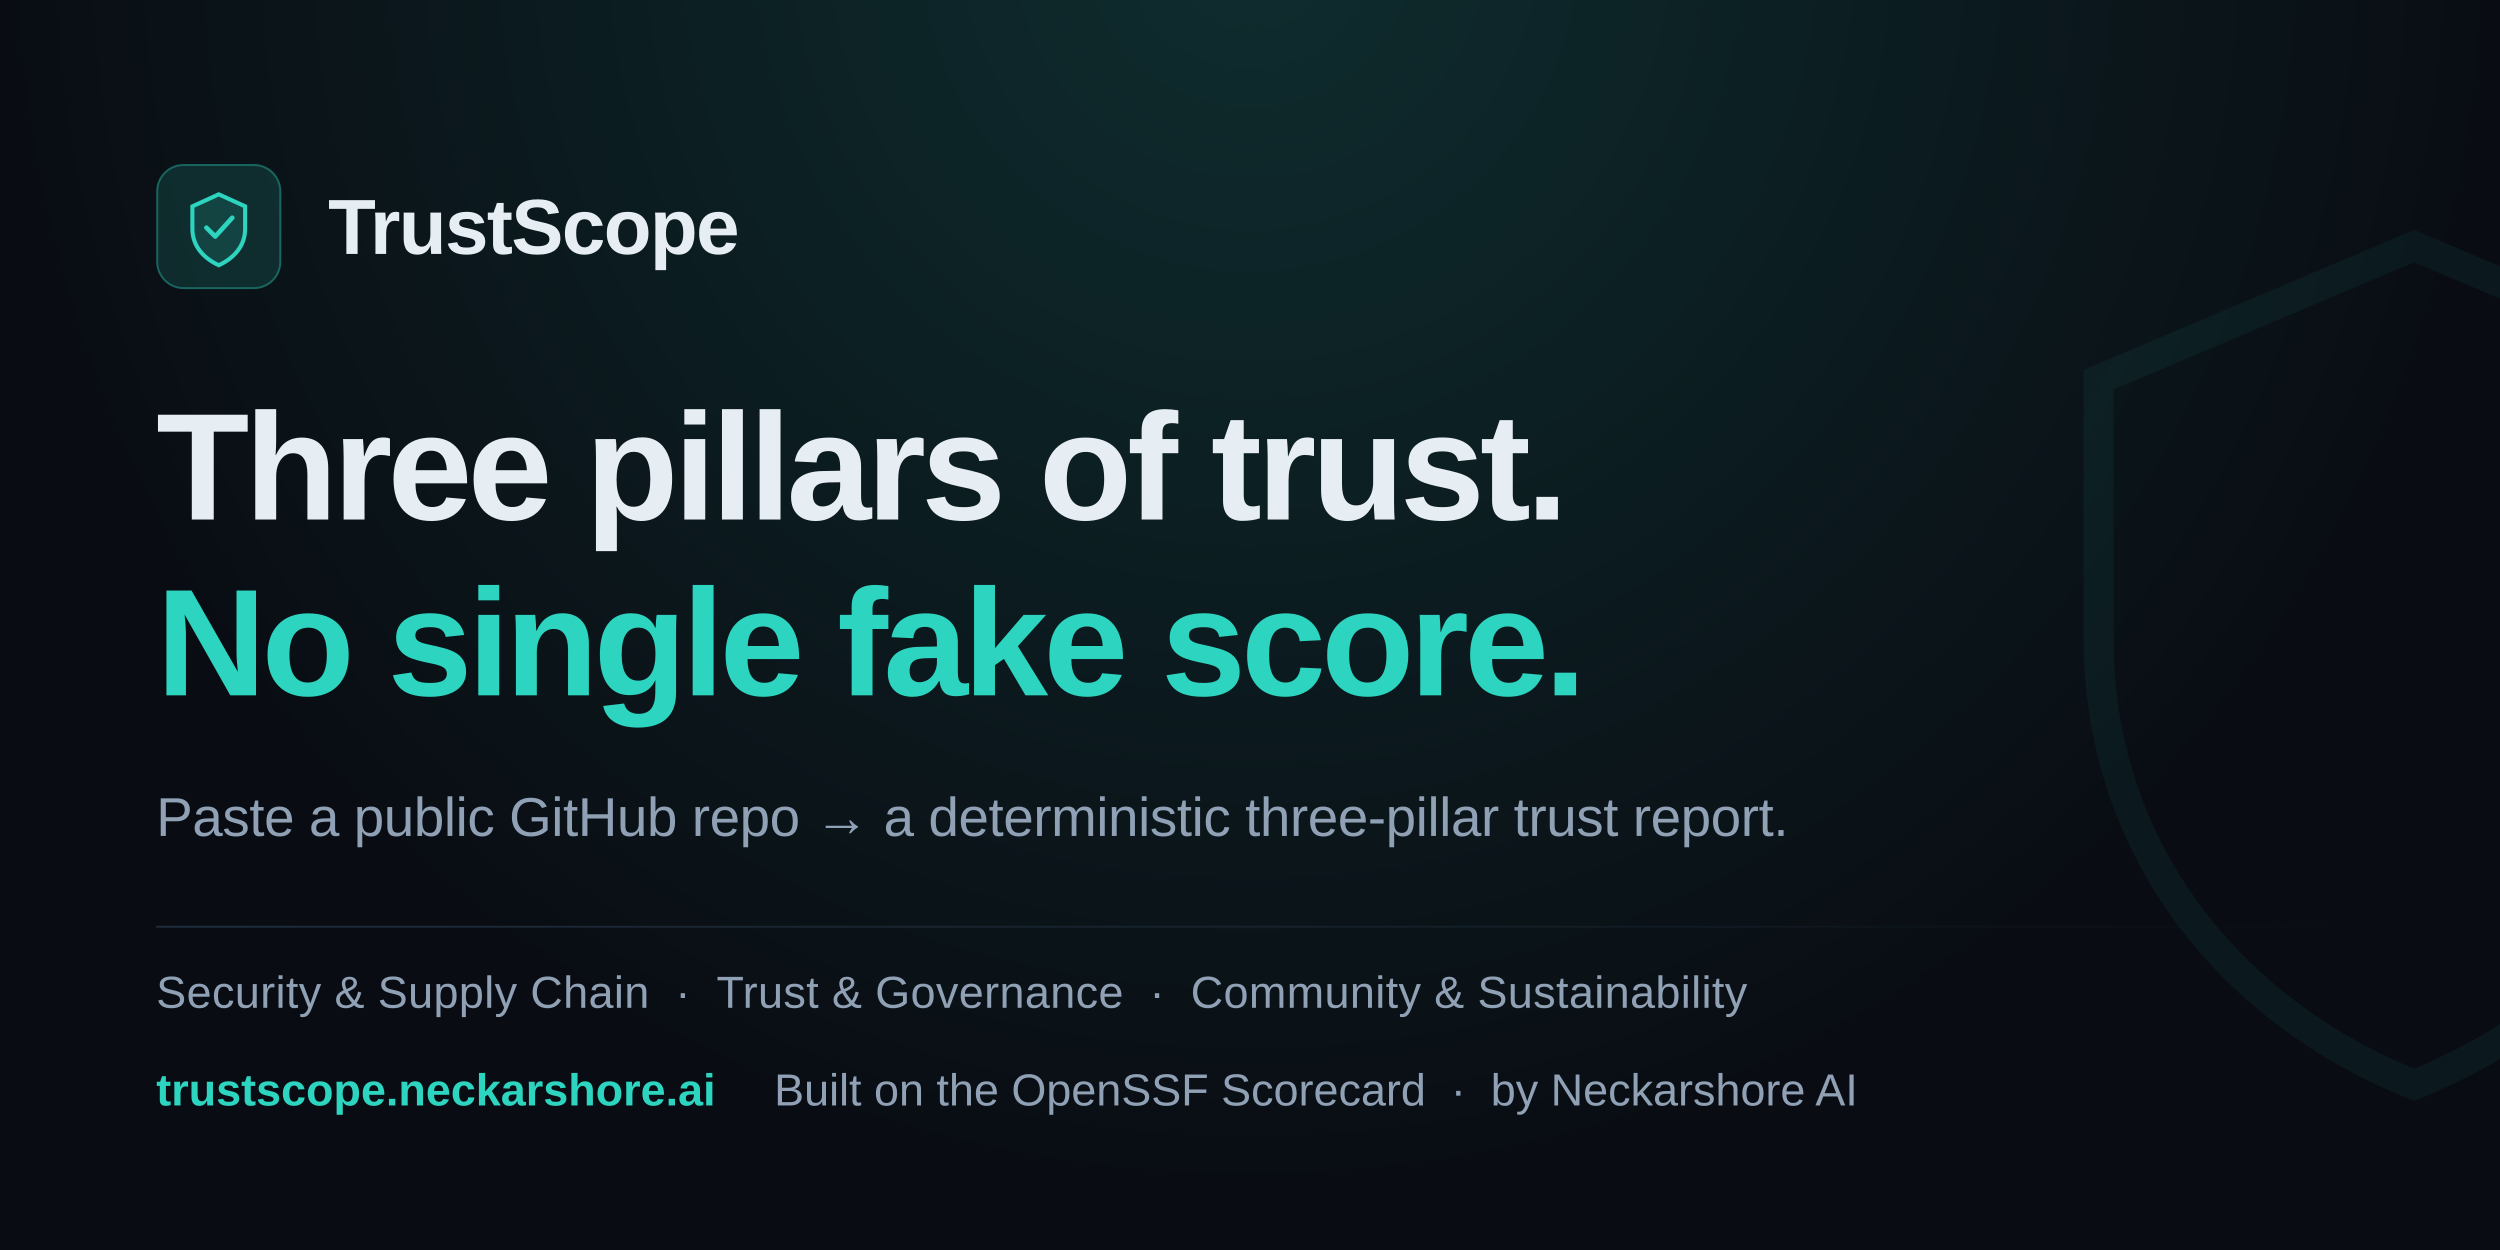
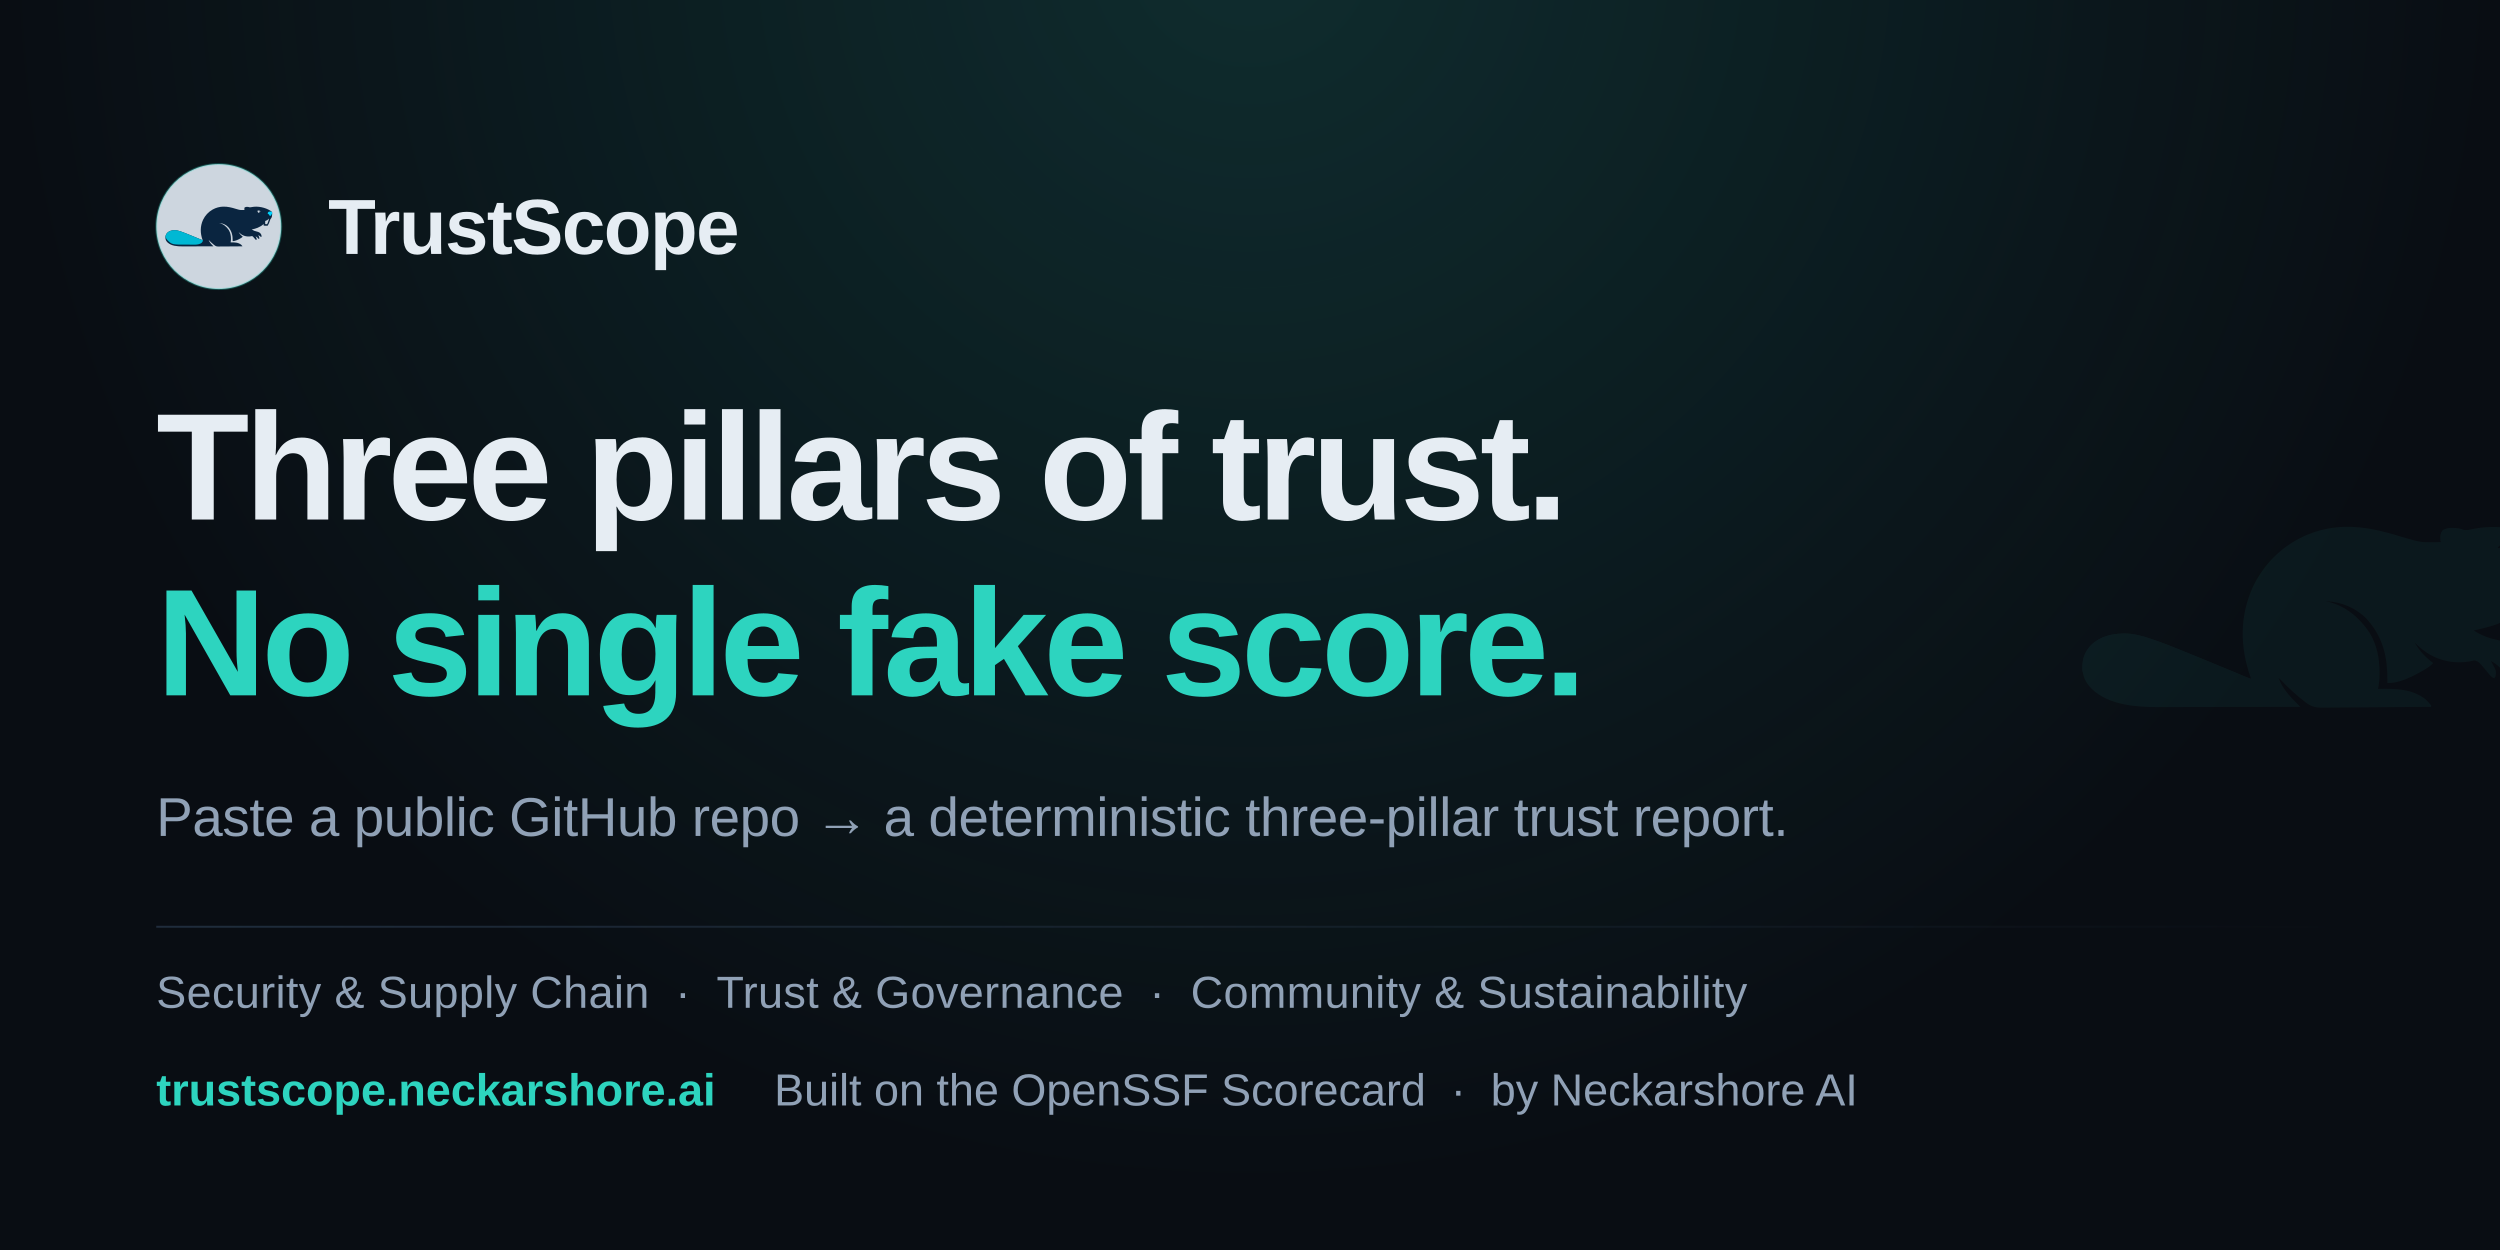
<svg xmlns="http://www.w3.org/2000/svg" width="1280" height="640" viewBox="0 0 1280 640" fill="none">
  <defs>
    <radialGradient id="glow" gradientUnits="userSpaceOnUse" cx="640" cy="-30" r="640">
      <stop offset="0" stop-color="#2dd4bf" stop-opacity="0.16" />
      <stop offset="1" stop-color="#2dd4bf" stop-opacity="0" />
    </radialGradient>
    <linearGradient id="hair" x1="80" y1="0" x2="1200" y2="0" gradientUnits="userSpaceOnUse">
      <stop offset="0" stop-color="#223041" stop-opacity="0.9" />
      <stop offset="1" stop-color="#223041" stop-opacity="0" />
    </linearGradient>
+     <clipPath id="disc">
+       <circle cx="112" cy="116" r="32" />
+     </clipPath>
+     <g id="bodo">
+       <path d="M0 0 C30.381 -0.794 58.426 6.369 87.207 15.316 C92.806 17.048 98.431 18.645 104.101 20.125 C104.83 20.316 105.559 20.507 106.309 20.705 C112.486 22.285 118.242 23.189 124.625 23.16 C125.868 23.156 127.112 23.153 128.394 23.15 C129.679 23.142 130.964 23.133 132.289 23.125 C133.597 23.12 134.905 23.115 136.253 23.111 C139.474 23.099 142.694 23.083 145.914 23.062 C145.584 22.402 145.254 21.742 144.914 21.062 C144.37 16.111 144.391 12.167 146.539 7.625 C150.221 3.652 153.468 2.208 158.867 1.664 C160.299 1.652 161.732 1.66 163.164 1.687 C163.915 1.692 164.666 1.697 165.441 1.702 C170.492 1.816 174.852 2.509 179.542 4.503 C184.767 5.734 190.479 3.965 195.643 2.906 C237.031 -5.175 287.435 5.627 322.976 28.125 C324.299 29.09 325.61 30.071 326.914 31.062 C327.226 31.297 327.226 31.297 328.807 32.489 C331.658 34.944 333.619 36.85 334.524 40.575 C334.713 43.477 334.678 46.282 334.539 49.187 C334.511 50.208 334.484 51.229 334.455 52.281 C334.048 63.068 332.927 73.381 325.914 82.062 C325.433 82.478 324.952 82.894 324.457 83.323 C322.468 85.565 321.844 87.627 320.933 90.48 C320.577 91.563 320.222 92.645 319.855 93.761 C319.483 94.912 319.11 96.063 318.726 97.25 C314.884 108.761 310.679 119.914 303.914 130.062 C301.208 130.403 301.208 130.403 297.812 130.355 C296.6 130.345 295.389 130.336 294.14 130.326 C292.869 130.301 291.598 130.275 290.289 130.25 C289.01 130.236 287.731 130.222 286.414 130.208 C283.247 130.173 280.08 130.119 276.914 130.062 C276.584 126.102 276.254 122.142 275.914 118.062 C275.068 119.011 274.222 119.96 273.351 120.937 C263.438 130.791 250.496 137.3 237.914 143.062 C236.805 143.584 235.696 144.106 234.554 144.644 C221.91 150.165 208.3 152.92 194.914 156.062 C206.833 163.586 217.893 167.868 231.685 170.646 C242.664 173.047 251.421 177.677 257.914 187.062 C261.74 193.341 262.46 198.789 261.914 206.062 C260.144 206.757 260.144 206.757 257.914 207.062 C256.089 205.804 256.089 205.804 254.226 203.937 C250.16 200.116 245.879 197.556 240.914 195.062 C240.584 195.392 240.254 195.722 239.914 196.062 C240.251 196.57 240.589 197.078 240.937 197.601 C245.647 204.87 247.259 210.423 246.914 219.062 C245.594 219.722 244.274 220.382 242.914 221.062 C242.538 220.628 242.538 220.628 240.64 218.429 C234.67 211.659 229.169 206.062 220.914 202.062 C221.419 202.968 221.924 203.874 222.445 204.808 C229.087 217.107 229.087 217.107 227.914 225.062 C227.254 226.052 226.594 227.042 225.914 228.062 C221.737 226.508 219.488 223.43 216.789 220.062 C203.098 203.451 203.098 203.451 196.914 201.062 C194.797 201.291 194.797 201.291 192.484 201.914 C176.952 205.445 158.895 204.441 143.914 199.062 C142.72 198.638 141.526 198.214 140.296 197.777 C127.001 192.555 115.97 184.119 105.914 174.062 C113.162 186.629 122.252 196.461 133.914 205.062 C130.324 208.922 126.599 211.771 122.039 214.437 C121.38 214.824 120.721 215.211 120.043 215.61 C104.953 224.336 82.776 236.178 64.914 235.062 C64.925 234.45 64.925 234.45 64.984 231.355 C65.439 197.204 58.883 167.425 35.914 141.062 C35.373 140.437 34.833 139.812 34.277 139.167 C19.019 122.757 -3.404 113.209 -25.516 112.14 C-26.364 112.114 -27.213 112.089 -28.086 112.062 C-27.417 112.186 -26.748 112.31 -26.059 112.437 C1.188 118.289 23.028 136.595 38.101 159.367 C49.222 177.606 53.125 197.755 53.226 218.875 C53.232 219.995 53.237 221.116 53.243 222.271 C53.178 229.705 52.352 236.77 50.914 244.062 C51.293 244.054 51.293 244.054 53.214 244.014 C77.605 243.577 102.895 244.021 122.914 260.062 C125.822 262.882 128.563 265.755 130.914 269.062 C130.914 269.722 130.914 270.382 130.914 271.062 C107.817 271.296 84.72 271.472 61.623 271.58 C50.897 271.632 40.172 271.702 29.447 271.816 C20.094 271.916 10.741 271.981 1.388 272.003 C-3.561 272.016 -8.508 272.046 -13.456 272.119 C-18.124 272.188 -22.789 272.208 -27.457 272.193 C-29.161 272.196 -30.864 272.215 -32.567 272.254 C-45.432 272.532 -52.409 269.448 -62.086 261.062 C-63.958 259.579 -65.833 258.099 -67.711 256.625 C-78.778 247.383 -88.968 237.315 -99.086 227.062 C-93.147 242.991 -83.093 254.303 -71.086 266.062 C-69.419 267.728 -67.752 269.395 -66.086 271.062 C-95.471 271.131 -124.856 271.184 -154.24 271.215 C-157.723 271.219 -161.206 271.223 -164.689 271.227 C-165.382 271.228 -166.075 271.228 -166.789 271.229 C-177.96 271.242 -189.13 271.266 -200.3 271.293 C-211.794 271.322 -223.287 271.338 -234.781 271.344 C-241.223 271.348 -247.665 271.357 -254.107 271.379 C-260.192 271.4 -266.276 271.406 -272.361 271.401 C-274.574 271.402 -276.787 271.408 -279 271.42 C-312.64 271.588 -354.097 268.708 -379.864 244.289 C-389.912 234.222 -394.107 224.889 -394.336 210.562 C-394.097 197.193 -390.197 187.863 -381.051 177.937 C-367.895 165.383 -350.482 160.9 -332.711 160.687 C-332.006 160.673 -331.301 160.659 -330.574 160.645 C-317.282 160.758 -304.138 164.239 -291.649 168.5 C-290.978 168.726 -290.306 168.952 -289.615 169.184 C-268.081 176.465 -247.08 185.258 -226.047 193.853 C-223.264 194.989 -220.48 196.124 -217.696 197.257 C-202.663 203.38 -187.661 209.576 -172.668 215.796 C-171.718 216.191 -170.768 216.585 -169.789 216.991 C-165.172 218.907 -160.556 220.824 -155.942 222.744 C-155.102 223.093 -154.263 223.442 -153.398 223.802 C-151.825 224.455 -150.253 225.11 -148.682 225.765 C-145.836 226.948 -143.012 228.087 -140.086 229.062 C-140.308 228.445 -140.529 227.828 -140.757 227.192 C-156.989 181.501 -157.806 134.492 -137.208 89.933 C-123.186 60.533 -100.491 36.003 -72.086 20.062 C-71.792 19.897 -71.792 19.897 -70.3 19.059 C-48.84 7.2 -24.477 0.727 0 0 Z M236.851 27.375 C236.159 27.618 235.467 27.862 234.753 28.113 C232.914 29.062 232.914 29.062 230.914 32.062 C232.894 32.062 234.874 32.062 236.914 32.062 C236.831 32.97 236.749 33.877 236.664 34.812 C236.914 38.062 236.914 38.062 238.539 40.5 C240.914 42.062 240.914 42.062 244.101 41.937 C244.565 41.793 244.565 41.793 246.914 41.062 C248.392 38.105 247.974 35.32 247.914 32.062 C250.884 32.392 253.854 32.722 256.914 33.062 C254.051 30.2 252.56 29.291 248.914 27.875 C248.047 27.53 247.181 27.186 246.289 26.832 C242.7 25.669 240.296 26.119 236.851 27.375 Z M311.914 80.062 C312.914 82.062 312.914 82.062 312.914 82.062 Z M310.914 82.062 C310.274 82.908 309.635 83.753 308.976 84.625 C302.946 91.958 295.832 95.089 286.914 98.062 C286.914 104.992 286.914 111.922 286.914 119.062 C295.914 120.187 295.914 120.187 299.914 120.062 C303.844 112.424 306.813 104.772 309.289 96.562 C309.551 95.702 309.814 94.842 310.084 93.956 C311.267 89.912 312.28 86.323 311.914 82.062 C311.584 82.062 311.254 82.062 310.914 82.062 Z " fill="#0A2540" transform="translate(542.0864,375.938)" />
+       <path d="M0 0 C0.705 -0.014 1.41 -0.028 2.137 -0.042 C15.429 0.071 28.573 3.552 41.062 7.812 C41.734 8.039 42.405 8.265 43.097 8.497 C64.631 15.778 85.631 24.571 106.664 33.166 C109.447 34.302 112.231 35.437 115.015 36.57 C129.059 42.29 143.083 48.057 157.076 53.9 C159.943 55.097 162.81 56.292 165.677 57.488 C169.319 59.005 172.957 60.529 176.594 62.057 C178.242 62.745 179.891 63.433 181.539 64.121 C182.286 64.437 183.033 64.753 183.803 65.078 C187.385 66.566 190.78 67.803 194.625 68.375 C194.156 75.886 191.026 81.292 185.688 86.562 C163.643 103.823 122.884 98.564 96.547 98.56 C93.57 98.56 90.593 98.567 87.616 98.581 C-16.284 99.05 -16.284 99.05 -48.637 67.145 C-53.691 61.717 -57.017 56.45 -59.375 49.375 C-59.705 52.015 -60.035 54.655 -60.375 57.375 C-60.705 57.375 -61.035 57.375 -61.375 57.375 C-61.765 40.936 -59.853 29.745 -48.34 17.25 C-35.184 4.696 -17.771 0.213 0 0 Z " fill="#00B8D4" transform="translate(209.375,536.625)" />
+       <path d="M0 0 C0.38 -0.012 0.38 -0.012 2.301 -0.074 C5.728 -0.092 7.949 -0.044 10.724 2.065 C12.898 4.893 12.969 6.267 12.891 9.797 C12.884 10.309 12.884 10.309 12.852 12.902 C12.818 13.966 12.785 15.029 12.75 16.125 C12.732 17.204 12.714 18.283 12.695 19.395 C12.648 22.056 12.582 24.715 12.5 27.375 C12.17 27.375 11.84 27.375 11.5 27.375 C11.5 23.745 11.5 20.115 11.5 16.375 C10.84 16.375 10.18 16.375 9.5 16.375 C9.253 17.241 9.005 18.108 8.75 19 C7.378 22.706 6.084 25.372 3.5 28.375 C-0.25 29.25 -0.25 29.25 -3.5 29.375 C-3.757 28.711 -4.013 28.047 -4.277 27.363 C-7.315 20.357 -10.457 17.29 -17.5 14.375 C-17.087 9.106 -16.271 6.146 -12.5 2.375 C-8.687 -0.269 -4.466 0.008 0 0 Z " fill="#00D4FF" transform="translate(863.5,409.625)" />
+       <path d="M0 0 C-1.285 2.867 -2.571 4.976 -5 7 C-5.66 7 -6.32 7 -7 7 C-4.605 0 -4.605 0 0 0 Z " fill="#0A2540" transform="translate(695,380)" />
+     </g>
+     <g id="bodoSil" fill="#2dd4bf">
+       <path d="M0 0 C30.381 -0.794 58.426 6.369 87.207 15.316 C92.806 17.048 98.431 18.645 104.101 20.125 C104.83 20.316 105.559 20.507 106.309 20.705 C112.486 22.285 118.242 23.189 124.625 23.16 C125.868 23.156 127.112 23.153 128.394 23.15 C129.679 23.142 130.964 23.133 132.289 23.125 C133.597 23.12 134.905 23.115 136.253 23.111 C139.474 23.099 142.694 23.083 145.914 23.062 C145.584 22.402 145.254 21.742 144.914 21.062 C144.37 16.111 144.391 12.167 146.539 7.625 C150.221 3.652 153.468 2.208 158.867 1.664 C160.299 1.652 161.732 1.66 163.164 1.687 C163.915 1.692 164.666 1.697 165.441 1.702 C170.492 1.816 174.852 2.509 179.542 4.503 C184.767 5.734 190.479 3.965 195.643 2.906 C237.031 -5.175 287.435 5.627 322.976 28.125 C324.299 29.09 325.61 30.071 326.914 31.062 C327.226 31.297 327.226 31.297 328.807 32.489 C331.658 34.944 333.619 36.85 334.524 40.575 C334.713 43.477 334.678 46.282 334.539 49.187 C334.511 50.208 334.484 51.229 334.455 52.281 C334.048 63.068 332.927 73.381 325.914 82.062 C325.433 82.478 324.952 82.894 324.457 83.323 C322.468 85.565 321.844 87.627 320.933 90.48 C320.577 91.563 320.222 92.645 319.855 93.761 C319.483 94.912 319.11 96.063 318.726 97.25 C314.884 108.761 310.679 119.914 303.914 130.062 C301.208 130.403 301.208 130.403 297.812 130.355 C296.6 130.345 295.389 130.336 294.14 130.326 C292.869 130.301 291.598 130.275 290.289 130.25 C289.01 130.236 287.731 130.222 286.414 130.208 C283.247 130.173 280.08 130.119 276.914 130.062 C276.584 126.102 276.254 122.142 275.914 118.062 C275.068 119.011 274.222 119.96 273.351 120.937 C263.438 130.791 250.496 137.3 237.914 143.062 C236.805 143.584 235.696 144.106 234.554 144.644 C221.91 150.165 208.3 152.92 194.914 156.062 C206.833 163.586 217.893 167.868 231.685 170.646 C242.664 173.047 251.421 177.677 257.914 187.062 C261.74 193.341 262.46 198.789 261.914 206.062 C260.144 206.757 260.144 206.757 257.914 207.062 C256.089 205.804 256.089 205.804 254.226 203.937 C250.16 200.116 245.879 197.556 240.914 195.062 C240.584 195.392 240.254 195.722 239.914 196.062 C240.251 196.57 240.589 197.078 240.937 197.601 C245.647 204.87 247.259 210.423 246.914 219.062 C245.594 219.722 244.274 220.382 242.914 221.062 C242.538 220.628 242.538 220.628 240.64 218.429 C234.67 211.659 229.169 206.062 220.914 202.062 C221.419 202.968 221.924 203.874 222.445 204.808 C229.087 217.107 229.087 217.107 227.914 225.062 C227.254 226.052 226.594 227.042 225.914 228.062 C221.737 226.508 219.488 223.43 216.789 220.062 C203.098 203.451 203.098 203.451 196.914 201.062 C194.797 201.291 194.797 201.291 192.484 201.914 C176.952 205.445 158.895 204.441 143.914 199.062 C142.72 198.638 141.526 198.214 140.296 197.777 C127.001 192.555 115.97 184.119 105.914 174.062 C113.162 186.629 122.252 196.461 133.914 205.062 C130.324 208.922 126.599 211.771 122.039 214.437 C121.38 214.824 120.721 215.211 120.043 215.61 C104.953 224.336 82.776 236.178 64.914 235.062 C64.925 234.45 64.925 234.45 64.984 231.355 C65.439 197.204 58.883 167.425 35.914 141.062 C35.373 140.437 34.833 139.812 34.277 139.167 C19.019 122.757 -3.404 113.209 -25.516 112.14 C-26.364 112.114 -27.213 112.089 -28.086 112.062 C-27.417 112.186 -26.748 112.31 -26.059 112.437 C1.188 118.289 23.028 136.595 38.101 159.367 C49.222 177.606 53.125 197.755 53.226 218.875 C53.232 219.995 53.237 221.116 53.243 222.271 C53.178 229.705 52.352 236.77 50.914 244.062 C51.293 244.054 51.293 244.054 53.214 244.014 C77.605 243.577 102.895 244.021 122.914 260.062 C125.822 262.882 128.563 265.755 130.914 269.062 C130.914 269.722 130.914 270.382 130.914 271.062 C107.817 271.296 84.72 271.472 61.623 271.58 C50.897 271.632 40.172 271.702 29.447 271.816 C20.094 271.916 10.741 271.981 1.388 272.003 C-3.561 272.016 -8.508 272.046 -13.456 272.119 C-18.124 272.188 -22.789 272.208 -27.457 272.193 C-29.161 272.196 -30.864 272.215 -32.567 272.254 C-45.432 272.532 -52.409 269.448 -62.086 261.062 C-63.958 259.579 -65.833 258.099 -67.711 256.625 C-78.778 247.383 -88.968 237.315 -99.086 227.062 C-93.147 242.991 -83.093 254.303 -71.086 266.062 C-69.419 267.728 -67.752 269.395 -66.086 271.062 C-95.471 271.131 -124.856 271.184 -154.24 271.215 C-157.723 271.219 -161.206 271.223 -164.689 271.227 C-165.382 271.228 -166.075 271.228 -166.789 271.229 C-177.96 271.242 -189.13 271.266 -200.3 271.293 C-211.794 271.322 -223.287 271.338 -234.781 271.344 C-241.223 271.348 -247.665 271.357 -254.107 271.379 C-260.192 271.4 -266.276 271.406 -272.361 271.401 C-274.574 271.402 -276.787 271.408 -279 271.42 C-312.64 271.588 -354.097 268.708 -379.864 244.289 C-389.912 234.222 -394.107 224.889 -394.336 210.562 C-394.097 197.193 -390.197 187.863 -381.051 177.937 C-367.895 165.383 -350.482 160.9 -332.711 160.687 C-332.006 160.673 -331.301 160.659 -330.574 160.645 C-317.282 160.758 -304.138 164.239 -291.649 168.5 C-290.978 168.726 -290.306 168.952 -289.615 169.184 C-268.081 176.465 -247.08 185.258 -226.047 193.853 C-223.264 194.989 -220.48 196.124 -217.696 197.257 C-202.663 203.38 -187.661 209.576 -172.668 215.796 C-171.718 216.191 -170.768 216.585 -169.789 216.991 C-165.172 218.907 -160.556 220.824 -155.942 222.744 C-155.102 223.093 -154.263 223.442 -153.398 223.802 C-151.825 224.455 -150.253 225.11 -148.682 225.765 C-145.836 226.948 -143.012 228.087 -140.086 229.062 C-140.308 228.445 -140.529 227.828 -140.757 227.192 C-156.989 181.501 -157.806 134.492 -137.208 89.933 C-123.186 60.533 -100.491 36.003 -72.086 20.062 C-71.792 19.897 -71.792 19.897 -70.3 19.059 C-48.84 7.2 -24.477 0.727 0 0 Z M236.851 27.375 C236.159 27.618 235.467 27.862 234.753 28.113 C232.914 29.062 232.914 29.062 230.914 32.062 C232.894 32.062 234.874 32.062 236.914 32.062 C236.831 32.97 236.749 33.877 236.664 34.812 C236.914 38.062 236.914 38.062 238.539 40.5 C240.914 42.062 240.914 42.062 244.101 41.937 C244.565 41.793 244.565 41.793 246.914 41.062 C248.392 38.105 247.974 35.32 247.914 32.062 C250.884 32.392 253.854 32.722 256.914 33.062 C254.051 30.2 252.56 29.291 248.914 27.875 C248.047 27.53 247.181 27.186 246.289 26.832 C242.7 25.669 240.296 26.119 236.851 27.375 Z M311.914 80.062 C312.914 82.062 312.914 82.062 312.914 82.062 Z M310.914 82.062 C310.274 82.908 309.635 83.753 308.976 84.625 C302.946 91.958 295.832 95.089 286.914 98.062 C286.914 104.992 286.914 111.922 286.914 119.062 C295.914 120.187 295.914 120.187 299.914 120.062 C303.844 112.424 306.813 104.772 309.289 96.562 C309.551 95.702 309.814 94.842 310.084 93.956 C311.267 89.912 312.28 86.323 311.914 82.062 C311.584 82.062 311.254 82.062 310.914 82.062 Z " transform="translate(542.0864,375.938)" />
+       <path d="M0 0 C0.705 -0.014 1.41 -0.028 2.137 -0.042 C15.429 0.071 28.573 3.552 41.062 7.812 C41.734 8.039 42.405 8.265 43.097 8.497 C64.631 15.778 85.631 24.571 106.664 33.166 C109.447 34.302 112.231 35.437 115.015 36.57 C129.059 42.29 143.083 48.057 157.076 53.9 C159.943 55.097 162.81 56.292 165.677 57.488 C169.319 59.005 172.957 60.529 176.594 62.057 C178.242 62.745 179.891 63.433 181.539 64.121 C182.286 64.437 183.033 64.753 183.803 65.078 C187.385 66.566 190.78 67.803 194.625 68.375 C194.156 75.886 191.026 81.292 185.688 86.562 C163.643 103.823 122.884 98.564 96.547 98.56 C93.57 98.56 90.593 98.567 87.616 98.581 C-16.284 99.05 -16.284 99.05 -48.637 67.145 C-53.691 61.717 -57.017 56.45 -59.375 49.375 C-59.705 52.015 -60.035 54.655 -60.375 57.375 C-60.705 57.375 -61.035 57.375 -61.375 57.375 C-61.765 40.936 -59.853 29.745 -48.34 17.25 C-35.184 4.696 -17.771 0.213 0 0 Z " transform="translate(209.375,536.625)" />
+       <path d="M0 0 C0.38 -0.012 0.38 -0.012 2.301 -0.074 C5.728 -0.092 7.949 -0.044 10.724 2.065 C12.898 4.893 12.969 6.267 12.891 9.797 C12.884 10.309 12.884 10.309 12.852 12.902 C12.818 13.966 12.785 15.029 12.75 16.125 C12.732 17.204 12.714 18.283 12.695 19.395 C12.648 22.056 12.582 24.715 12.5 27.375 C12.17 27.375 11.84 27.375 11.5 27.375 C11.5 23.745 11.5 20.115 11.5 16.375 C10.84 16.375 10.18 16.375 9.5 16.375 C9.253 17.241 9.005 18.108 8.75 19 C7.378 22.706 6.084 25.372 3.5 28.375 C-0.25 29.25 -0.25 29.25 -3.5 29.375 C-3.757 28.711 -4.013 28.047 -4.277 27.363 C-7.315 20.357 -10.457 17.29 -17.5 14.375 C-17.087 9.106 -16.271 6.146 -12.5 2.375 C-8.687 -0.269 -4.466 0.008 0 0 Z " transform="translate(863.5,409.625)" />
+       <path d="M0 0 C-1.285 2.867 -2.571 4.976 -5 7 C-5.66 7 -6.32 7 -7 7 C-4.605 0 -4.605 0 0 0 Z " transform="translate(695,380)" />
+     </g>
    <style>
      .sans { font-family: 'Geist','SF Pro Display',-apple-system,'Helvetica Neue',Arial,sans-serif; }
    </style>
  </defs>
  <rect width="1280" height="640" fill="#090d13" />
  <rect width="1280" height="640" fill="url(#glow)" />
-   <g transform="translate(1236 316) scale(19)" opacity="0.06">
-     <path d="M0 -10 L8.5 -6.4 V0.6 C8.5 6.2 5 10.6 0 12.6 C-5 10.6 -8.5 6.2 -8.5 0.6 V-6.4 Z" fill="none" stroke="#2dd4bf" stroke-width="0.8" />
+   <use href="#bodoSil" transform="translate(1015.92 141.92) scale(0.34)" opacity="0.06" />
+   <circle cx="112" cy="116" r="32" fill="#cdd6df" />
+   <g clip-path="url(#disc)">
+     <use href="#bodo" transform="translate(73.600 77.600) scale(0.075)" />
  </g>
-   <rect x="80" y="84" width="64" height="64" rx="14" fill="#2dd4bf" fill-opacity="0.14" />
-   <rect x="80.5" y="84.5" width="63" height="63" rx="13.5" fill="none" stroke="#2dd4bf" stroke-opacity="0.34" />
-   <g transform="translate(112 116) scale(1.5)">
-     <path d="M0 -11 L9 -6.9 V0.8 C9 6.6 5.2 10.8 0 13.2 C-5.2 10.8 -9 6.6 -9 0.8 V-6.9 Z" fill="#2dd4bf" fill-opacity="0.14" stroke="#2dd4bf" stroke-width="1.4" />
-     <path d="M-4.2 0.4 L-1.2 3.4 L4.6 -3" fill="none" stroke="#2dd4bf" stroke-width="1.6" stroke-linecap="round" stroke-linejoin="round" />
-   </g>
+   <circle cx="112" cy="116" r="32" fill="none" stroke="#2dd4bf" stroke-opacity="0.30" />
  <text x="168" y="130" class="sans" font-size="40" font-weight="600" letter-spacing="-0.8" fill="#e6edf3">TrustScope</text>
  <text x="80" y="266" class="sans" font-size="78" font-weight="700" letter-spacing="-2.4" fill="#e6edf3">Three pillars of trust.</text>
  <text x="80" y="356" class="sans" font-size="78" font-weight="700" letter-spacing="-2.4" fill="#2dd4bf">No single fake score.</text>
  <text x="80" y="428" class="sans" font-size="28" font-weight="400" letter-spacing="-0.2" fill="#90a1b6">Paste a public GitHub repo → a deterministic three-pillar trust report.</text>
  <rect x="80" y="474" width="1120" height="1" fill="url(#hair)" />
  <text x="80" y="516" class="sans" font-size="23" font-weight="500" letter-spacing="0.2" fill="#90a1b6">Security &amp; Supply Chain  ·  Trust &amp; Governance  ·  Community &amp; Sustainability</text>
  <text x="80" y="566" class="sans" font-size="23" font-weight="600" letter-spacing="0" fill="#2dd4bf">trustscope.neckarshore.ai<tspan dx="30" fill="#90a1b6" font-weight="400">Built on the OpenSSF Scorecard  ·  by Neckarshore AI</tspan>
  </text>
</svg>
